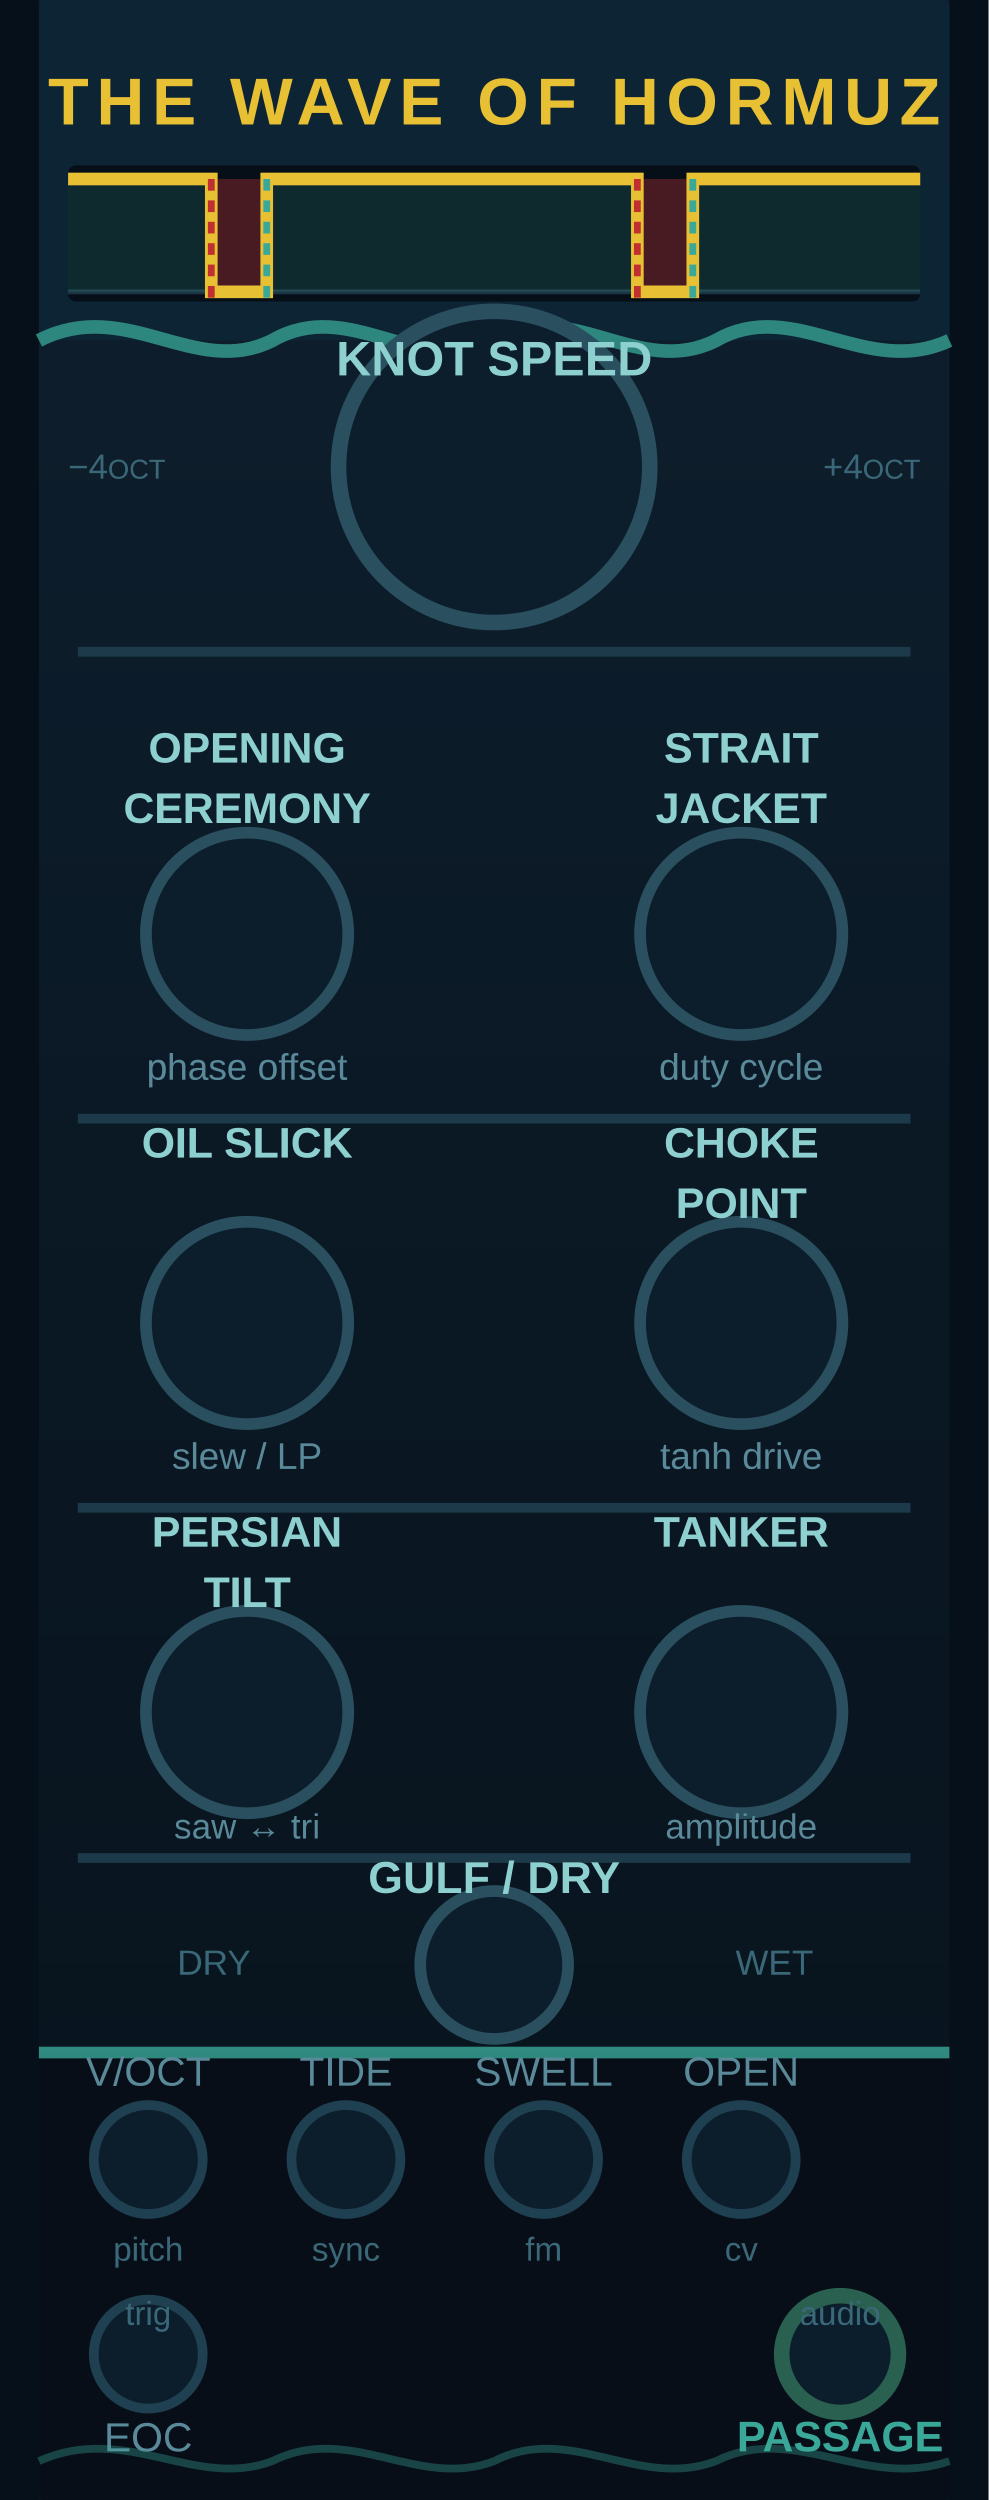
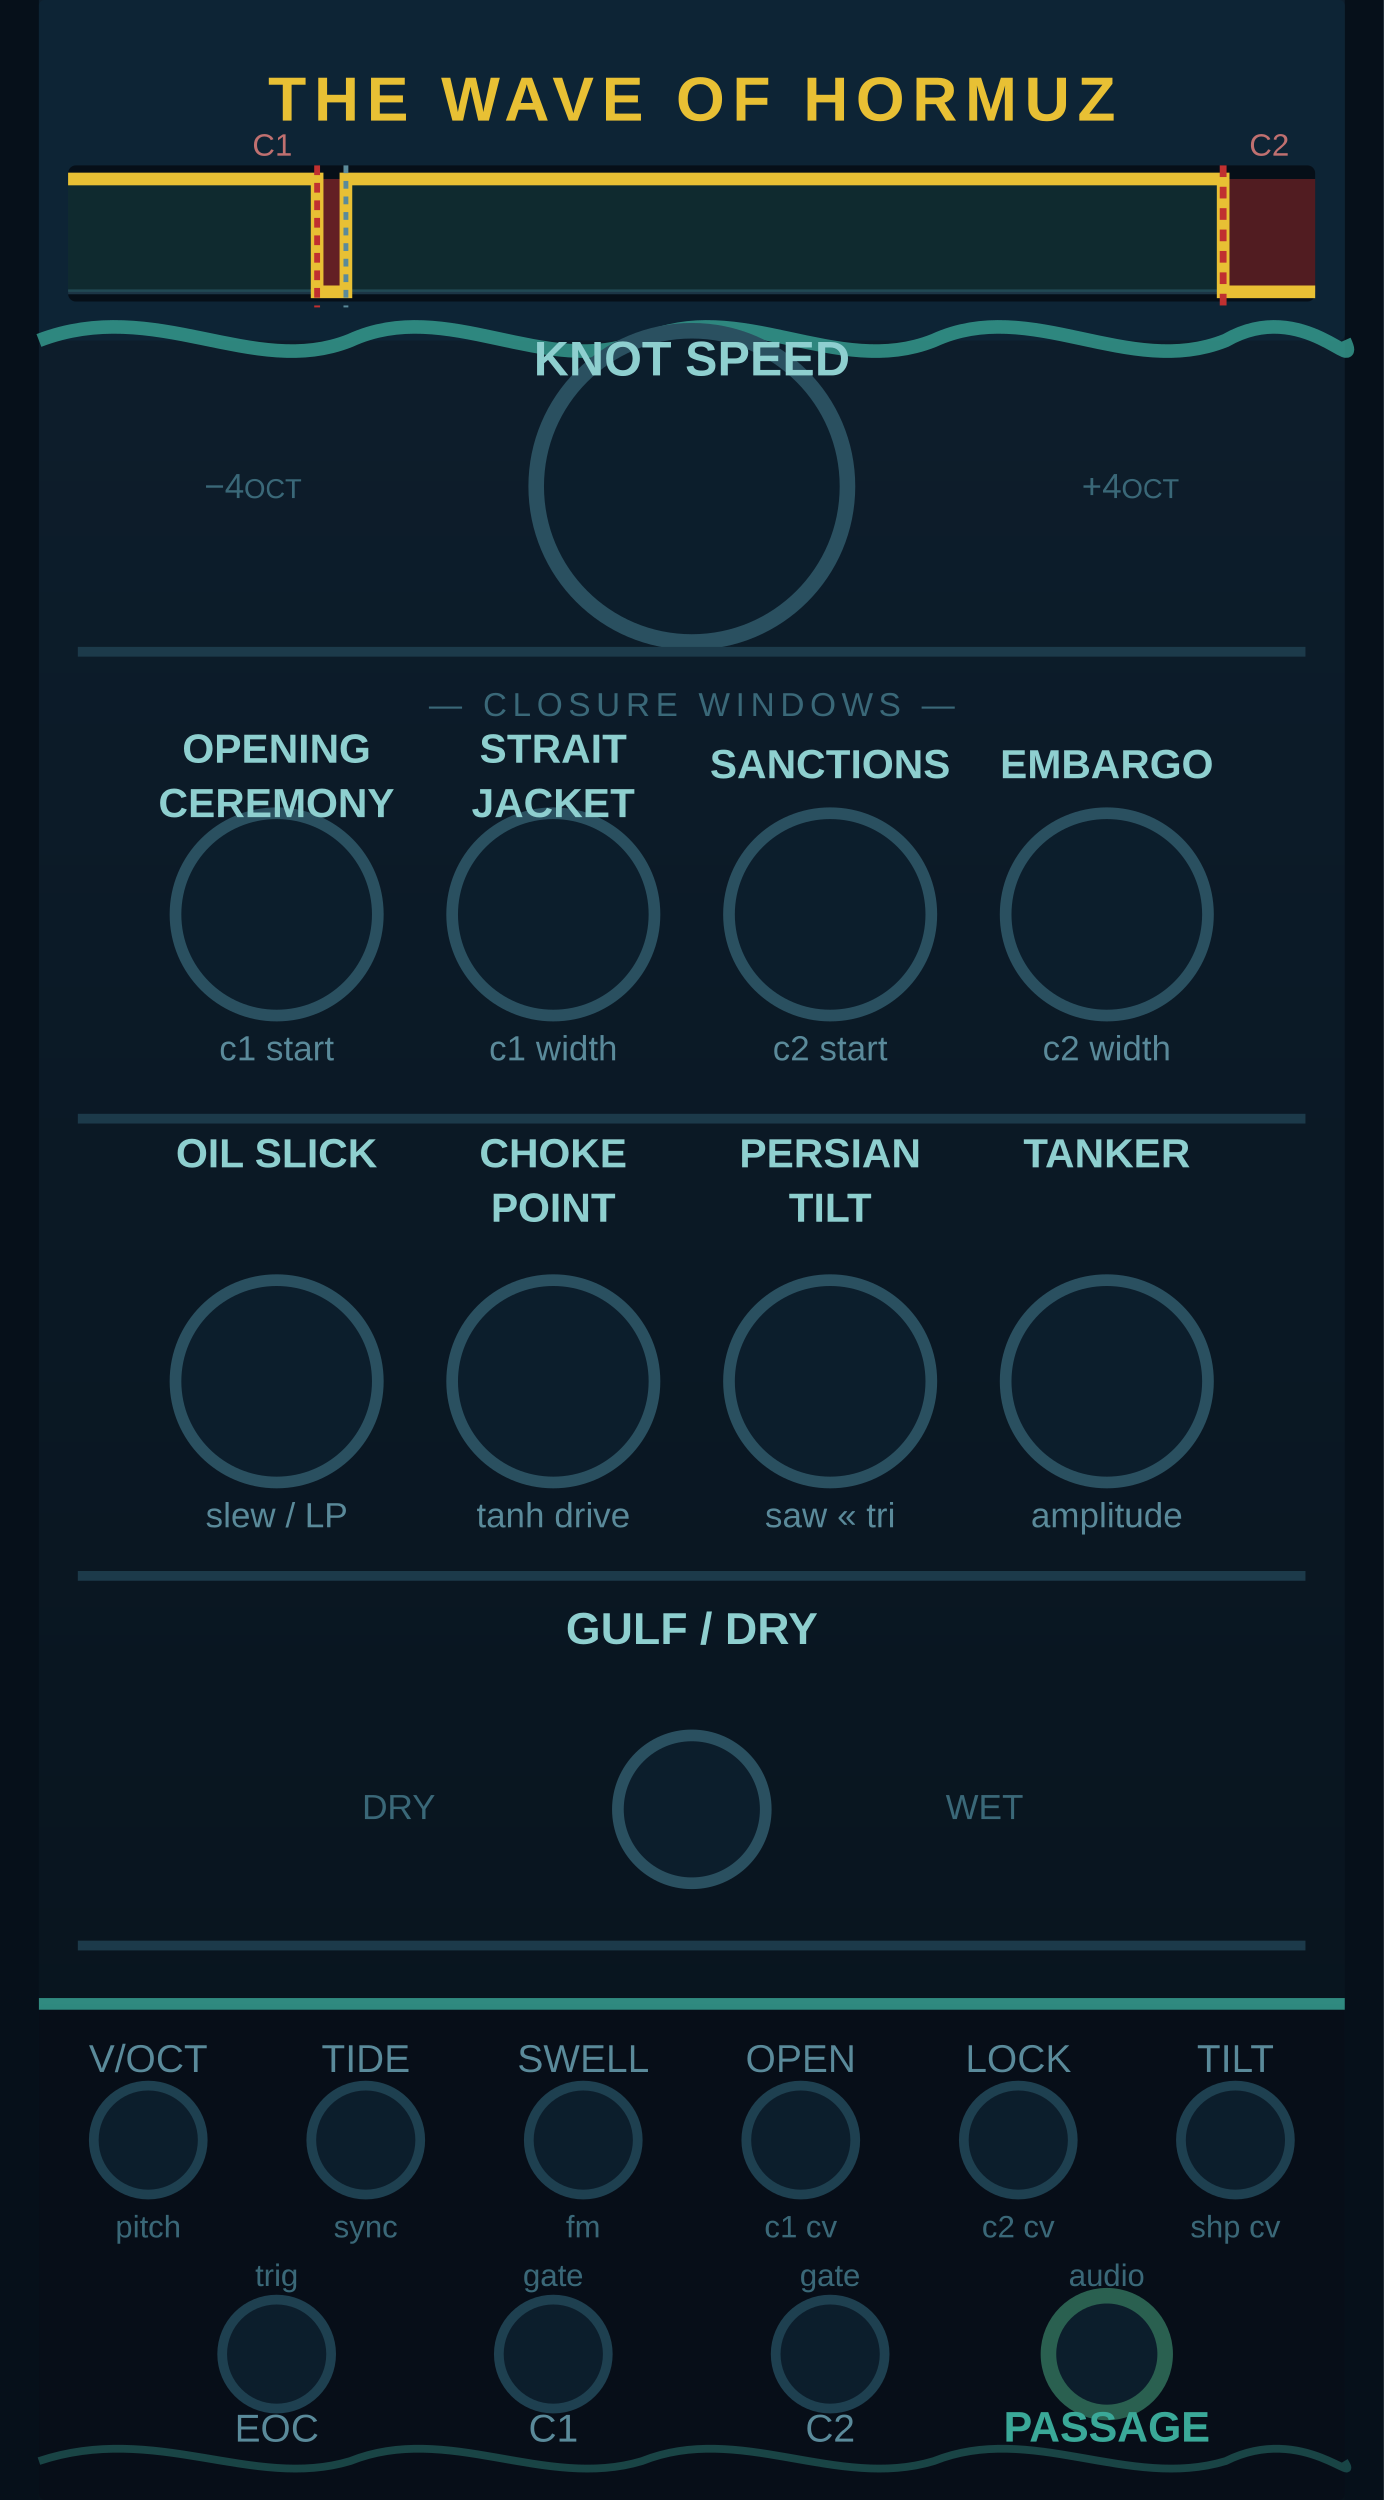
- <svg xmlns="http://www.w3.org/2000/svg" width="50.8mm" height="128.5mm" viewBox="0 0 50.8 128.5">
+ <svg xmlns="http://www.w3.org/2000/svg" width="71.12mm" height="128.5mm" viewBox="0 0 71.12 128.5">
  <defs>
    <linearGradient id="panelBg" x1="0" y1="0" x2="0" y2="128.5" gradientUnits="userSpaceOnUse">
      <stop offset="0%" stop-color="#0e1f2e" />
      <stop offset="100%" stop-color="#07121b" />
    </linearGradient>
  </defs>
-   <rect width="50.8" height="128.5" fill="url(#panelBg)" />
+   <rect width="71.12" height="128.5" fill="url(#panelBg)" />
  <rect x="0" y="0" width="2.0" height="128.5" fill="#06101a" />
-   <rect x="48.8" y="0" width="2.0" height="128.5" fill="#06101a" />
-   <rect x="2.0" y="0" width="46.8" height="17.5" fill="#0d2435" rx="0.3" />
-   <text x="25.4" y="6.4" text-anchor="middle" font-family="Arial, Helvetica, sans-serif" font-size="3.4" font-weight="bold" fill="#e8c034" letter-spacing="0.4">THE WAVE OF HORMUZ</text>
-   <rect x="3.5" y="8.5" width="43.8" height="7.0" fill="#060f18" rx="0.4" />
-   <line x1="3.5" y1="15.0" x2="47.3" y2="15.0" stroke="#1c3545" stroke-width="0.25" />
-   <rect x="3.50" y="9.2" width="7.36" height="5.8" fill="#3aa898" opacity="0.18" />
-   <rect x="13.71" y="9.2" width="11.69" height="5.8" fill="#3aa898" opacity="0.18" />
-   <rect x="25.40" y="9.2" width="7.36" height="5.8" fill="#3aa898" opacity="0.18" />
-   <rect x="35.61" y="9.2" width="11.69" height="5.8" fill="#3aa898" opacity="0.18" />
-   <rect x="10.86" y="9.2" width="2.85" height="5.8" fill="#c03030" opacity="0.35" />
-   <rect x="32.76" y="9.2" width="2.85" height="5.8" fill="#c03030" opacity="0.35" />
-   <polyline points="3.5,9.2  10.86,9.2  10.86,15.0  13.71,15.0  13.71,9.2              32.76,9.2  32.76,15.0  35.61,15.0  35.61,9.2  47.3,9.2" stroke="#e8c034" stroke-width="0.65" fill="none" stroke-linejoin="miter" />
-   <line x1="10.86" y1="9.2" x2="10.86" y2="15.5" stroke="#c03030" stroke-width="0.35" stroke-dasharray="0.6,0.5" />
-   <line x1="13.71" y1="9.2" x2="13.71" y2="15.5" stroke="#3aa898" stroke-width="0.35" stroke-dasharray="0.6,0.5" />
-   <line x1="32.76" y1="9.2" x2="32.76" y2="15.5" stroke="#c03030" stroke-width="0.35" stroke-dasharray="0.6,0.5" />
-   <line x1="35.61" y1="9.2" x2="35.61" y2="15.5" stroke="#3aa898" stroke-width="0.35" stroke-dasharray="0.6,0.5" />
-   <path d="M2,17.5 C6.5,15.2 10,19.5 14,17.5 C18,15.2 21.5,19.5 25.4,17.5            C29.3,15.2 32.8,19.5 36.8,17.5 C40.8,15.2 44.5,19.5 48.8,17.5" stroke="#3aa898" stroke-width="0.7" fill="none" opacity="0.75" />
-   <circle cx="25.4" cy="24.0" r="8.0" fill="#0c1e2c" stroke="#2a5060" stroke-width="0.8" />
-   <text x="25.4" y="19.3" text-anchor="middle" font-family="Arial, Helvetica, sans-serif" font-size="2.5" font-weight="bold" fill="#8ecfcf">KNOT SPEED</text>
-   <text x="6.0" y="24.6" text-anchor="middle" font-family="Arial, Helvetica, sans-serif" font-size="1.8" fill="#3a6878">−4<tspan font-size="1.4">OCT</tspan>
+   <rect x="69.12" y="0" width="2.0" height="128.5" fill="#06101a" />
+   <rect x="2.0" y="0" width="67.12" height="17.5" fill="#0d2435" rx="0.3" />
+   <text x="35.56" y="6.2" text-anchor="middle" font-family="Arial, Helvetica, sans-serif" font-size="3.2" font-weight="bold" fill="#e8c034" letter-spacing="0.4">THE WAVE OF HORMUZ</text>
+   <rect x="3.5" y="8.5" width="64.1" height="7.0" fill="#060f18" rx="0.4" />
+   <line x1="3.5" y1="15.0" x2="67.6" y2="15.0" stroke="#1c3545" stroke-width="0.25" />
+   <rect x="3.50" y="9.2" width="12.80" height="5.8" fill="#3aa898" opacity="0.18" />
+   <rect x="17.78" y="9.2" width="45.09" height="5.8" fill="#3aa898" opacity="0.18" />
+   <rect x="16.30" y="9.2" width="1.48" height="5.8" fill="#c03030" opacity="0.50" />
+   <rect x="62.87" y="9.2" width="4.73" height="5.8" fill="#c03030" opacity="0.40" />
+   <polyline points="3.50,9.2  16.30,9.2  16.30,15.0  17.78,15.0  17.78,9.2              62.87,9.2  62.87,15.0  67.60,15.0" stroke="#e8c034" stroke-width="0.65" fill="none" stroke-linejoin="miter" />
+   <line x1="16.30" y1="8.5" x2="16.30" y2="15.8" stroke="#c03030" stroke-width="0.30" stroke-dasharray="0.5,0.4" />
+   <line x1="17.78" y1="8.5" x2="17.78" y2="15.8" stroke="#5a8a9a" stroke-width="0.25" stroke-dasharray="0.4,0.4" />
+   <line x1="62.87" y1="8.5" x2="62.87" y2="15.8" stroke="#c03030" stroke-width="0.35" stroke-dasharray="0.6,0.5" />
+   <text x="14.0" y="8.0" text-anchor="middle" font-family="Arial, Helvetica, sans-serif" font-size="1.6" fill="#c07070">C1</text>
+   <text x="65.24" y="8.0" text-anchor="middle" font-family="Arial, Helvetica, sans-serif" font-size="1.6" fill="#c07070">C2</text>
+   <path d="M2,17.5 C8,15.2 13,19.5 18,17.5 C23,15.2 28,19.5 33,17.5            C38,15.2 43,19.5 48,17.5 C53,15.2 58,19.5 63,17.5            C67,15.2 70,19.5 69.1,17.5" stroke="#3aa898" stroke-width="0.7" fill="none" opacity="0.75" />
+   <circle cx="35.56" cy="25.0" r="8.0" fill="#0c1e2c" stroke="#2a5060" stroke-width="0.8" />
+   <text x="35.56" y="19.3" text-anchor="middle" font-family="Arial, Helvetica, sans-serif" font-size="2.5" font-weight="bold" fill="#8ecfcf">KNOT SPEED</text>
+   <text x="13.0" y="25.6" text-anchor="middle" font-family="Arial, Helvetica, sans-serif" font-size="1.8" fill="#3a6878">−4<tspan font-size="1.4">OCT</tspan>
  </text>
-   <text x="44.8" y="24.6" text-anchor="middle" font-family="Arial, Helvetica, sans-serif" font-size="1.8" fill="#3a6878">+4<tspan font-size="1.4">OCT</tspan>
+   <text x="58.1" y="25.6" text-anchor="middle" font-family="Arial, Helvetica, sans-serif" font-size="1.8" fill="#3a6878">+4<tspan font-size="1.4">OCT</tspan>
  </text>
-   <line x1="4" y1="33.5" x2="46.8" y2="33.5" stroke="#1c3a4a" stroke-width="0.5" />
-   <circle cx="12.7" cy="48.0" r="5.2" fill="#0c1e2c" stroke="#2a5060" stroke-width="0.6" />
-   <circle cx="38.1" cy="48.0" r="5.2" fill="#0c1e2c" stroke="#2a5060" stroke-width="0.6" />
-   <text x="12.7" y="39.2" text-anchor="middle" font-family="Arial, Helvetica, sans-serif" font-size="2.2" font-weight="bold" fill="#8ecfcf">OPENING</text>
-   <text x="12.7" y="42.3" text-anchor="middle" font-family="Arial, Helvetica, sans-serif" font-size="2.2" font-weight="bold" fill="#8ecfcf">CEREMONY</text>
-   <text x="38.1" y="39.2" text-anchor="middle" font-family="Arial, Helvetica, sans-serif" font-size="2.2" font-weight="bold" fill="#8ecfcf">STRAIT</text>
-   <text x="38.1" y="42.3" text-anchor="middle" font-family="Arial, Helvetica, sans-serif" font-size="2.2" font-weight="bold" fill="#8ecfcf">JACKET</text>
-   <text x="12.7" y="55.5" text-anchor="middle" font-family="Arial, Helvetica, sans-serif" font-size="1.9" fill="#5a8a9a">phase offset</text>
-   <text x="38.1" y="55.5" text-anchor="middle" font-family="Arial, Helvetica, sans-serif" font-size="1.9" fill="#5a8a9a">duty cycle</text>
-   <line x1="4" y1="57.5" x2="46.8" y2="57.5" stroke="#1c3a4a" stroke-width="0.5" />
-   <circle cx="12.7" cy="68.0" r="5.2" fill="#0c1e2c" stroke="#2a5060" stroke-width="0.6" />
-   <circle cx="38.1" cy="68.0" r="5.2" fill="#0c1e2c" stroke="#2a5060" stroke-width="0.6" />
-   <text x="12.7" y="59.5" text-anchor="middle" font-family="Arial, Helvetica, sans-serif" font-size="2.2" font-weight="bold" fill="#8ecfcf">OIL SLICK</text>
-   <text x="38.1" y="59.5" text-anchor="middle" font-family="Arial, Helvetica, sans-serif" font-size="2.2" font-weight="bold" fill="#8ecfcf">CHOKE</text>
-   <text x="38.1" y="62.6" text-anchor="middle" font-family="Arial, Helvetica, sans-serif" font-size="2.2" font-weight="bold" fill="#8ecfcf">POINT</text>
-   <text x="12.7" y="75.5" text-anchor="middle" font-family="Arial, Helvetica, sans-serif" font-size="1.9" fill="#5a8a9a">slew / LP</text>
-   <text x="38.1" y="75.5" text-anchor="middle" font-family="Arial, Helvetica, sans-serif" font-size="1.9" fill="#5a8a9a">tanh drive</text>
-   <line x1="4" y1="77.5" x2="46.8" y2="77.5" stroke="#1c3a4a" stroke-width="0.5" />
-   <circle cx="12.7" cy="88.0" r="5.2" fill="#0c1e2c" stroke="#2a5060" stroke-width="0.6" />
-   <circle cx="38.1" cy="88.0" r="5.2" fill="#0c1e2c" stroke="#2a5060" stroke-width="0.6" />
-   <text x="12.7" y="79.5" text-anchor="middle" font-family="Arial, Helvetica, sans-serif" font-size="2.2" font-weight="bold" fill="#8ecfcf">PERSIAN</text>
-   <text x="12.7" y="82.6" text-anchor="middle" font-family="Arial, Helvetica, sans-serif" font-size="2.2" font-weight="bold" fill="#8ecfcf">TILT</text>
-   <text x="38.1" y="79.5" text-anchor="middle" font-family="Arial, Helvetica, sans-serif" font-size="2.2" font-weight="bold" fill="#8ecfcf">TANKER</text>
-   <text x="12.7" y="94.5" text-anchor="middle" font-family="Arial, Helvetica, sans-serif" font-size="1.8" fill="#5a8a9a">saw ↔ tri</text>
-   <text x="38.1" y="94.5" text-anchor="middle" font-family="Arial, Helvetica, sans-serif" font-size="1.8" fill="#5a8a9a">amplitude</text>
-   <line x1="4" y1="95.5" x2="46.8" y2="95.5" stroke="#1c3a4a" stroke-width="0.5" />
-   <circle cx="25.4" cy="101.0" r="3.8" fill="#0c1e2c" stroke="#2a5060" stroke-width="0.6" />
-   <text x="25.4" y="97.3" text-anchor="middle" font-family="Arial, Helvetica, sans-serif" font-size="2.3" font-weight="bold" fill="#8ecfcf">GULF / DRY</text>
-   <text x="11.0" y="101.5" text-anchor="middle" font-family="Arial, Helvetica, sans-serif" font-size="1.8" fill="#3a6878">DRY</text>
-   <text x="39.8" y="101.5" text-anchor="middle" font-family="Arial, Helvetica, sans-serif" font-size="1.8" fill="#3a6878">WET</text>
-   <rect x="2.0" y="105.5" width="46.8" height="23.0" fill="#070e18" rx="0.3" />
-   <line x1="2.0" y1="105.5" x2="48.8" y2="105.5" stroke="#3aa898" stroke-width="0.6" opacity="0.8" />
-   <circle cx=" 7.62" cy="111" r="2.8" fill="#0c1e2c" stroke="#1e4050" stroke-width="0.5" />
-   <circle cx="17.78" cy="111" r="2.8" fill="#0c1e2c" stroke="#1e4050" stroke-width="0.5" />
-   <circle cx="27.94" cy="111" r="2.8" fill="#0c1e2c" stroke="#1e4050" stroke-width="0.5" />
-   <circle cx="38.10" cy="111" r="2.8" fill="#0c1e2c" stroke="#1e4050" stroke-width="0.5" />
-   <circle cx=" 7.62" cy="121" r="2.8" fill="#0c1e2c" stroke="#1e4050" stroke-width="0.5" />
-   <circle cx="43.18" cy="121" r="3.0" fill="#0c1e2c" stroke="#2a6050" stroke-width="0.8" />
-   <text x=" 7.62" y="107.2" text-anchor="middle" font-family="Arial, Helvetica, sans-serif" font-size="2.1" fill="#5a8a9a">V/OCT</text>
-   <text x="17.78" y="107.2" text-anchor="middle" font-family="Arial, Helvetica, sans-serif" font-size="2.1" fill="#5a8a9a">TIDE</text>
-   <text x="27.94" y="107.2" text-anchor="middle" font-family="Arial, Helvetica, sans-serif" font-size="2.1" fill="#5a8a9a">SWELL</text>
-   <text x="38.10" y="107.2" text-anchor="middle" font-family="Arial, Helvetica, sans-serif" font-size="2.1" fill="#5a8a9a">OPEN</text>
-   <text x=" 7.62" y="116.2" text-anchor="middle" font-family="Arial, Helvetica, sans-serif" font-size="1.7" fill="#3a6878">pitch</text>
-   <text x="17.78" y="116.2" text-anchor="middle" font-family="Arial, Helvetica, sans-serif" font-size="1.7" fill="#3a6878">sync</text>
-   <text x="27.94" y="116.2" text-anchor="middle" font-family="Arial, Helvetica, sans-serif" font-size="1.7" fill="#3a6878">fm</text>
-   <text x="38.10" y="116.2" text-anchor="middle" font-family="Arial, Helvetica, sans-serif" font-size="1.7" fill="#3a6878">cv</text>
-   <text x=" 7.62" y="126.0" text-anchor="middle" font-family="Arial, Helvetica, sans-serif" font-size="2.1" fill="#5a8a9a">EOC</text>
-   <text x="43.18" y="126.0" text-anchor="middle" font-family="Arial, Helvetica, sans-serif" font-size="2.2" font-weight="bold" fill="#3aa898">PASSAGE</text>
-   <text x=" 7.62" y="119.5" text-anchor="middle" font-family="Arial, Helvetica, sans-serif" font-size="1.7" fill="#3a6878">trig</text>
-   <text x="43.18" y="119.5" text-anchor="middle" font-family="Arial, Helvetica, sans-serif" font-size="1.7" fill="#3a6878">audio</text>
-   <path d="M2,126.5 C6.5,124.5 10,128 14,126.5            C18,124.5 21.5,128 25.4,126.5            C29.3,124.5 32.8,128 36.8,126.5            C40.8,124.5 44.5,128 48.8,126.5" stroke="#3aa898" stroke-width="0.4" fill="none" opacity="0.35" />
+   <line x1="4" y1="33.5" x2="67.1" y2="33.5" stroke="#1c3a4a" stroke-width="0.5" />
+   <text x="35.56" y="36.8" text-anchor="middle" font-family="Arial, Helvetica, sans-serif" font-size="1.7" fill="#3a6878" letter-spacing="0.3">— CLOSURE WINDOWS —</text>
+   <circle cx="14.22" cy="47.0" r="5.2" fill="#0c1e2c" stroke="#2a5060" stroke-width="0.6" />
+   <circle cx="28.44" cy="47.0" r="5.2" fill="#0c1e2c" stroke="#2a5060" stroke-width="0.6" />
+   <circle cx="42.67" cy="47.0" r="5.2" fill="#0c1e2c" stroke="#2a5060" stroke-width="0.6" />
+   <circle cx="56.89" cy="47.0" r="5.2" fill="#0c1e2c" stroke="#2a5060" stroke-width="0.6" />
+   <text x="14.22" y="39.2" text-anchor="middle" font-family="Arial, Helvetica, sans-serif" font-size="2.1" font-weight="bold" fill="#8ecfcf">OPENING</text>
+   <text x="14.22" y="42.0" text-anchor="middle" font-family="Arial, Helvetica, sans-serif" font-size="2.1" font-weight="bold" fill="#8ecfcf">CEREMONY</text>
+   <text x="28.44" y="39.2" text-anchor="middle" font-family="Arial, Helvetica, sans-serif" font-size="2.1" font-weight="bold" fill="#8ecfcf">STRAIT</text>
+   <text x="28.44" y="42.0" text-anchor="middle" font-family="Arial, Helvetica, sans-serif" font-size="2.1" font-weight="bold" fill="#8ecfcf">JACKET</text>
+   <text x="42.67" y="40.0" text-anchor="middle" font-family="Arial, Helvetica, sans-serif" font-size="2.1" font-weight="bold" fill="#8ecfcf">SANCTIONS</text>
+   <text x="56.89" y="40.0" text-anchor="middle" font-family="Arial, Helvetica, sans-serif" font-size="2.1" font-weight="bold" fill="#8ecfcf">EMBARGO</text>
+   <text x="14.22" y="54.5" text-anchor="middle" font-family="Arial, Helvetica, sans-serif" font-size="1.8" fill="#5a8a9a">c1 start</text>
+   <text x="28.44" y="54.5" text-anchor="middle" font-family="Arial, Helvetica, sans-serif" font-size="1.8" fill="#5a8a9a">c1 width</text>
+   <text x="42.67" y="54.5" text-anchor="middle" font-family="Arial, Helvetica, sans-serif" font-size="1.8" fill="#5a8a9a">c2 start</text>
+   <text x="56.89" y="54.5" text-anchor="middle" font-family="Arial, Helvetica, sans-serif" font-size="1.8" fill="#5a8a9a">c2 width</text>
+   <line x1="4" y1="57.5" x2="67.1" y2="57.5" stroke="#1c3a4a" stroke-width="0.5" />
+   <circle cx="14.22" cy="71.0" r="5.2" fill="#0c1e2c" stroke="#2a5060" stroke-width="0.6" />
+   <circle cx="28.44" cy="71.0" r="5.2" fill="#0c1e2c" stroke="#2a5060" stroke-width="0.6" />
+   <circle cx="42.67" cy="71.0" r="5.2" fill="#0c1e2c" stroke="#2a5060" stroke-width="0.6" />
+   <circle cx="56.89" cy="71.0" r="5.2" fill="#0c1e2c" stroke="#2a5060" stroke-width="0.6" />
+   <text x="14.22" y="60.0" text-anchor="middle" font-family="Arial, Helvetica, sans-serif" font-size="2.1" font-weight="bold" fill="#8ecfcf">OIL SLICK</text>
+   <text x="28.44" y="60.0" text-anchor="middle" font-family="Arial, Helvetica, sans-serif" font-size="2.1" font-weight="bold" fill="#8ecfcf">CHOKE</text>
+   <text x="28.44" y="62.8" text-anchor="middle" font-family="Arial, Helvetica, sans-serif" font-size="2.1" font-weight="bold" fill="#8ecfcf">POINT</text>
+   <text x="42.67" y="60.0" text-anchor="middle" font-family="Arial, Helvetica, sans-serif" font-size="2.1" font-weight="bold" fill="#8ecfcf">PERSIAN</text>
+   <text x="42.67" y="62.8" text-anchor="middle" font-family="Arial, Helvetica, sans-serif" font-size="2.1" font-weight="bold" fill="#8ecfcf">TILT</text>
+   <text x="56.89" y="60.0" text-anchor="middle" font-family="Arial, Helvetica, sans-serif" font-size="2.1" font-weight="bold" fill="#8ecfcf">TANKER</text>
+   <text x="14.22" y="78.5" text-anchor="middle" font-family="Arial, Helvetica, sans-serif" font-size="1.8" fill="#5a8a9a">slew / LP</text>
+   <text x="28.44" y="78.5" text-anchor="middle" font-family="Arial, Helvetica, sans-serif" font-size="1.8" fill="#5a8a9a">tanh drive</text>
+   <text x="42.67" y="78.5" text-anchor="middle" font-family="Arial, Helvetica, sans-serif" font-size="1.8" fill="#5a8a9a">saw « tri</text>
+   <text x="56.89" y="78.5" text-anchor="middle" font-family="Arial, Helvetica, sans-serif" font-size="1.8" fill="#5a8a9a">amplitude</text>
+   <line x1="4" y1="81.0" x2="67.1" y2="81.0" stroke="#1c3a4a" stroke-width="0.5" />
+   <circle cx="35.56" cy="93.0" r="3.8" fill="#0c1e2c" stroke="#2a5060" stroke-width="0.6" />
+   <text x="35.56" y="84.5" text-anchor="middle" font-family="Arial, Helvetica, sans-serif" font-size="2.3" font-weight="bold" fill="#8ecfcf">GULF / DRY</text>
+   <text x="20.5" y="93.5" text-anchor="middle" font-family="Arial, Helvetica, sans-serif" font-size="1.8" fill="#3a6878">DRY</text>
+   <text x="50.6" y="93.5" text-anchor="middle" font-family="Arial, Helvetica, sans-serif" font-size="1.8" fill="#3a6878">WET</text>
+   <line x1="4" y1="100.0" x2="67.1" y2="100.0" stroke="#1c3a4a" stroke-width="0.5" />
+   <rect x="2.0" y="103.0" width="67.12" height="25.5" fill="#070e18" rx="0.3" />
+   <line x1="2.0" y1="103.0" x2="69.12" y2="103.0" stroke="#3aa898" stroke-width="0.6" opacity="0.8" />
+   <circle cx=" 7.62" cy="110" r="2.8" fill="#0c1e2c" stroke="#1e4050" stroke-width="0.5" />
+   <circle cx="18.80" cy="110" r="2.8" fill="#0c1e2c" stroke="#1e4050" stroke-width="0.5" />
+   <circle cx="29.98" cy="110" r="2.8" fill="#0c1e2c" stroke="#1e4050" stroke-width="0.5" />
+   <circle cx="41.16" cy="110" r="2.8" fill="#0c1e2c" stroke="#1e4050" stroke-width="0.5" />
+   <circle cx="52.34" cy="110" r="2.8" fill="#0c1e2c" stroke="#1e4050" stroke-width="0.5" />
+   <circle cx="63.50" cy="110" r="2.8" fill="#0c1e2c" stroke="#1e4050" stroke-width="0.5" />
+   <circle cx="14.22" cy="121" r="2.8" fill="#0c1e2c" stroke="#1e4050" stroke-width="0.5" />
+   <circle cx="28.44" cy="121" r="2.8" fill="#0c1e2c" stroke="#1e4050" stroke-width="0.5" />
+   <circle cx="42.67" cy="121" r="2.8" fill="#0c1e2c" stroke="#1e4050" stroke-width="0.5" />
+   <circle cx="56.89" cy="121" r="3.0" fill="#0c1e2c" stroke="#2a6050" stroke-width="0.8" />
+   <text x=" 7.62" y="106.5" text-anchor="middle" font-family="Arial, Helvetica, sans-serif" font-size="2.0" fill="#5a8a9a">V/OCT</text>
+   <text x="18.80" y="106.5" text-anchor="middle" font-family="Arial, Helvetica, sans-serif" font-size="2.0" fill="#5a8a9a">TIDE</text>
+   <text x="29.98" y="106.5" text-anchor="middle" font-family="Arial, Helvetica, sans-serif" font-size="2.0" fill="#5a8a9a">SWELL</text>
+   <text x="41.16" y="106.5" text-anchor="middle" font-family="Arial, Helvetica, sans-serif" font-size="2.0" fill="#5a8a9a">OPEN</text>
+   <text x="52.34" y="106.5" text-anchor="middle" font-family="Arial, Helvetica, sans-serif" font-size="2.0" fill="#5a8a9a">LOCK</text>
+   <text x="63.50" y="106.5" text-anchor="middle" font-family="Arial, Helvetica, sans-serif" font-size="2.0" fill="#5a8a9a">TILT</text>
+   <text x=" 7.62" y="115.0" text-anchor="middle" font-family="Arial, Helvetica, sans-serif" font-size="1.6" fill="#3a6878">pitch</text>
+   <text x="18.80" y="115.0" text-anchor="middle" font-family="Arial, Helvetica, sans-serif" font-size="1.6" fill="#3a6878">sync</text>
+   <text x="29.98" y="115.0" text-anchor="middle" font-family="Arial, Helvetica, sans-serif" font-size="1.6" fill="#3a6878">fm</text>
+   <text x="41.16" y="115.0" text-anchor="middle" font-family="Arial, Helvetica, sans-serif" font-size="1.6" fill="#3a6878">c1 cv</text>
+   <text x="52.34" y="115.0" text-anchor="middle" font-family="Arial, Helvetica, sans-serif" font-size="1.6" fill="#3a6878">c2 cv</text>
+   <text x="63.50" y="115.0" text-anchor="middle" font-family="Arial, Helvetica, sans-serif" font-size="1.6" fill="#3a6878">shp cv</text>
+   <text x="14.22" y="117.5" text-anchor="middle" font-family="Arial, Helvetica, sans-serif" font-size="1.6" fill="#3a6878">trig</text>
+   <text x="28.44" y="117.5" text-anchor="middle" font-family="Arial, Helvetica, sans-serif" font-size="1.6" fill="#3a6878">gate</text>
+   <text x="42.67" y="117.5" text-anchor="middle" font-family="Arial, Helvetica, sans-serif" font-size="1.6" fill="#3a6878">gate</text>
+   <text x="56.89" y="117.5" text-anchor="middle" font-family="Arial, Helvetica, sans-serif" font-size="1.6" fill="#3a6878">audio</text>
+   <text x="14.22" y="125.5" text-anchor="middle" font-family="Arial, Helvetica, sans-serif" font-size="2.0" fill="#5a8a9a">EOC</text>
+   <text x="28.44" y="125.5" text-anchor="middle" font-family="Arial, Helvetica, sans-serif" font-size="2.0" fill="#5a8a9a">C1</text>
+   <text x="42.67" y="125.5" text-anchor="middle" font-family="Arial, Helvetica, sans-serif" font-size="2.0" fill="#5a8a9a">C2</text>
+   <text x="56.89" y="125.5" text-anchor="middle" font-family="Arial, Helvetica, sans-serif" font-size="2.2" font-weight="bold" fill="#3aa898">PASSAGE</text>
+   <path d="M2,126.5 C8,124.5 13,128 18,126.5 C23,124.5 28,128 33,126.5            C38,124.5 43,128 48,126.5 C53,124.5 58,128 63,126.5            C67,124.5 70,128 69.1,126.5" stroke="#3aa898" stroke-width="0.4" fill="none" opacity="0.35" />
</svg>
